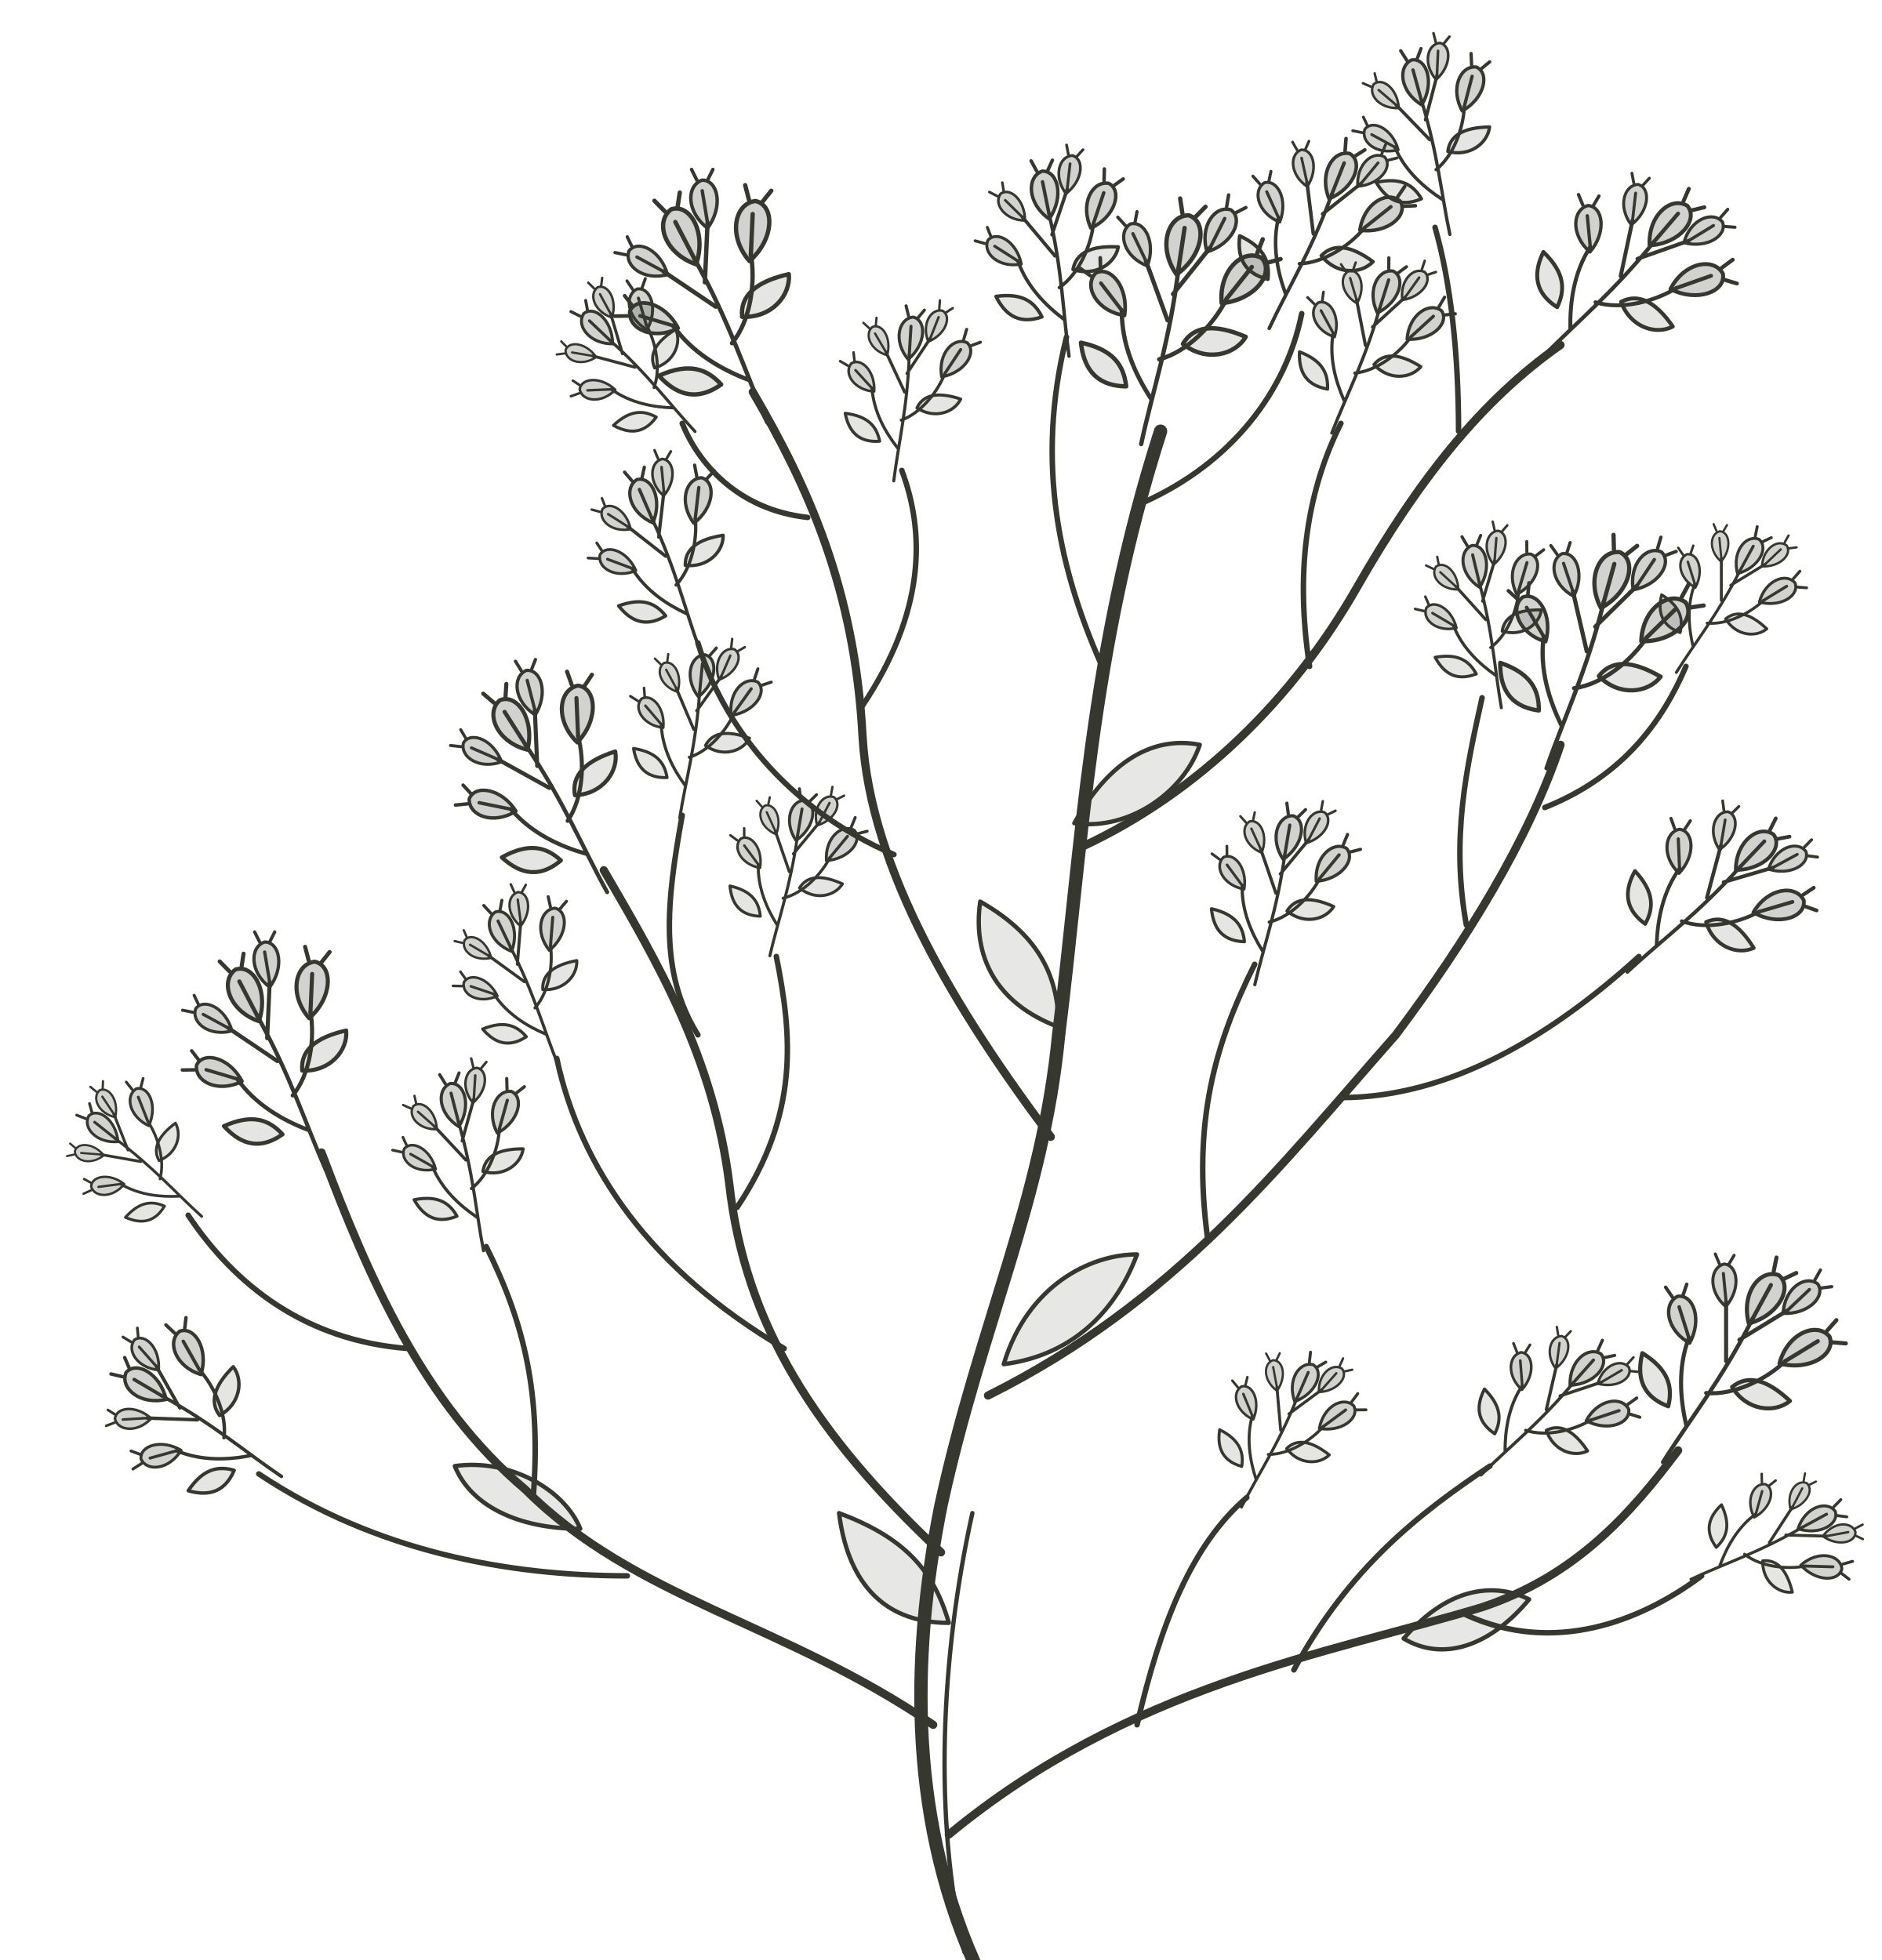
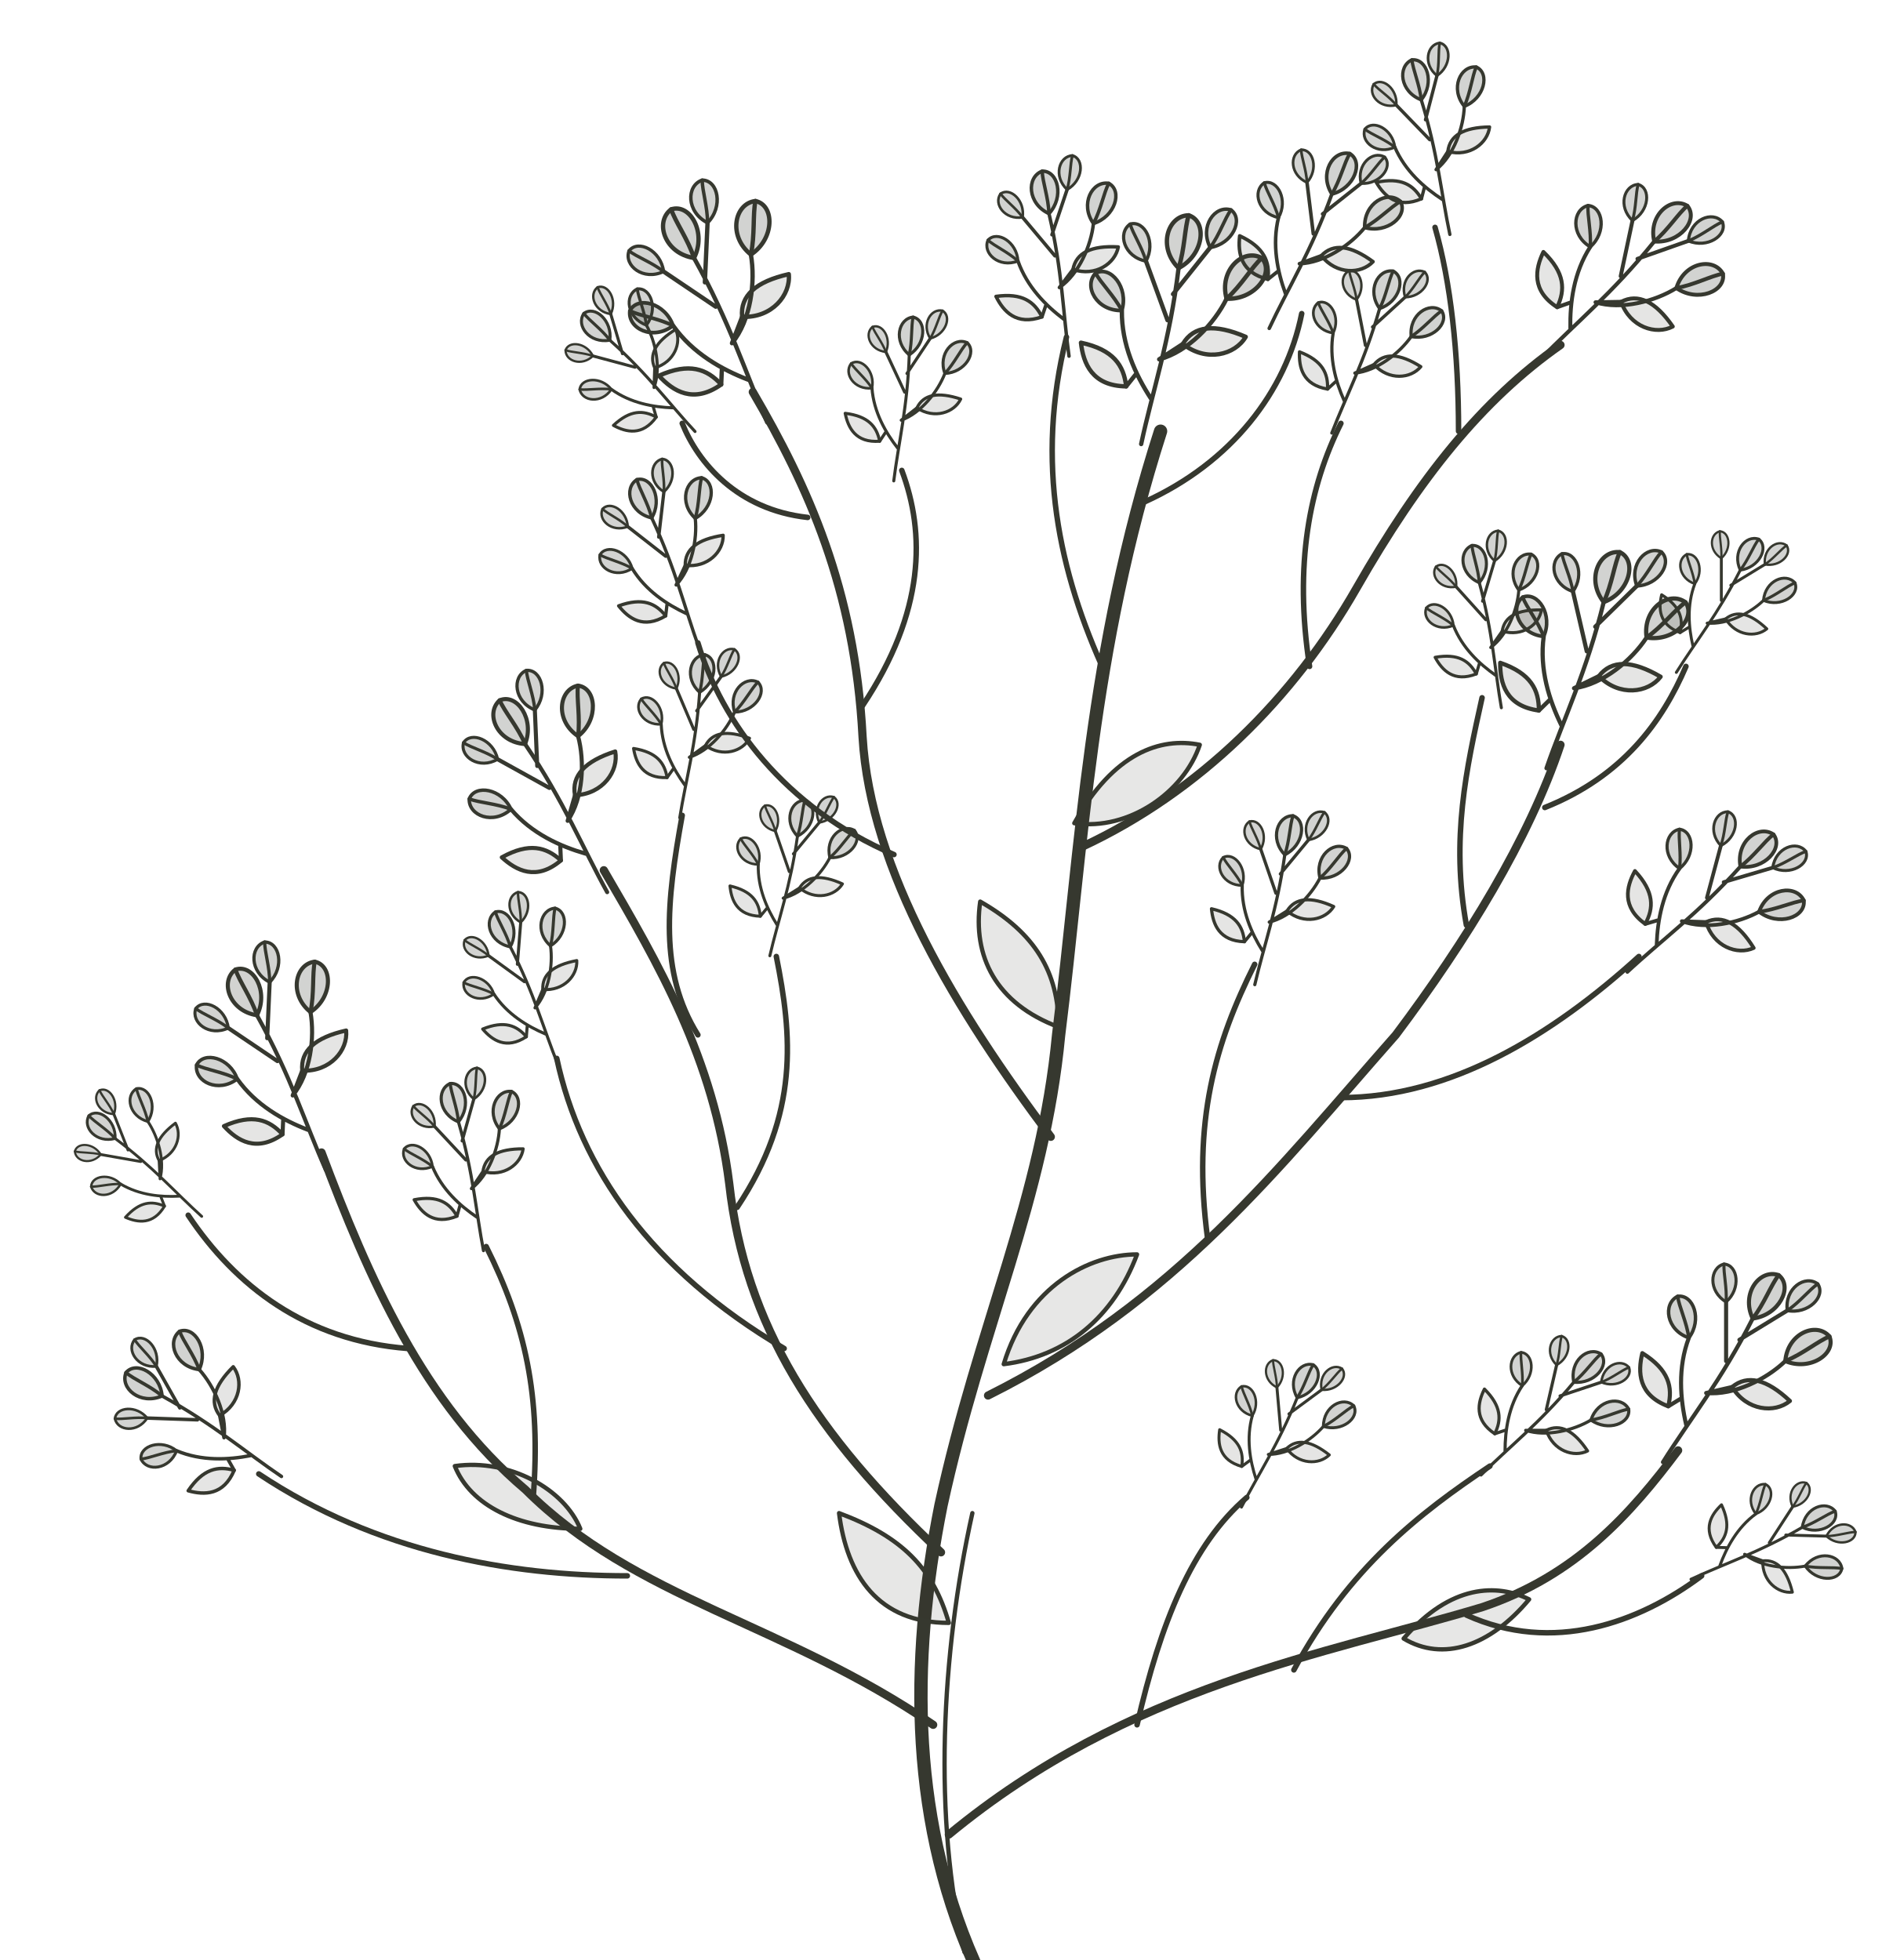
<svg xmlns="http://www.w3.org/2000/svg" width="240" height="250" viewBox="0 0 240 250" fill="none">
  <defs>
    <g id="pod" stroke="#36382f" stroke-width=".65">
-       <path d="M0 1C-4-2-4-7-1-8C2-8 3-3 0 1Z" fill="#36382f" fill-opacity=".22" />
-       <path d="M0 0-1-6M-2-8-3-10M0-8 1-10" />
+       <path d="M0 0C-4-2-4-7-1-8C2-8 3-3 0 0Z" fill="#36382f" fill-opacity=".22" />
+       <path d="M0 0C0-3-1-6-1-8" />
    </g>
    <g id="sprig" stroke="#36382f" stroke-width=".65" stroke-linecap="round" stroke-linejoin="round">
-       <path d="M0 14C0 6 1-2 0-13M0 7C-3 4-6 0-7-5M0 1C4-1 7-6 8-10M0-5-5-13M0-9 4-17" />
+       <path d="M0 14C0 6 1-2 0-13M0 7C-3 4-6 0-7-5M0 1C4-1 7-6 8-10M0-5-5-13M0-9 4-17M-3 4-4 6M0 1 3-2" />
      <use href="#pod" transform="translate(0 -13) rotate(6)" />
      <use href="#pod" transform="translate(-7 -5) rotate(-40) scale(.85)" />
      <use href="#pod" transform="translate(8 -10) rotate(36)" />
      <use href="#pod" transform="translate(-5 -13) rotate(-28) scale(.75)" />
      <use href="#pod" transform="translate(4 -17) rotate(24) scale(.8)" />
      <path d="M-4 6C-9 7-11 4-12 1C-7 1-5 3-4 6ZM3-2C7 0 11-2 12-5C7-6 4-5 3-2Z" fill="#36382f" fill-opacity=".13" />
    </g>
  </defs>
  <g stroke="#36382f" stroke-linecap="round" stroke-linejoin="round">
    <path d="M125 252C116 233 116 212 120 192C125 169 133 153 135 132C138 108 139 83 148 55" stroke-width="1.7" />
    <path d="M123 249C119 232 120 211 124 193" stroke-width=".55" />
    <g stroke-width="1.05">
      <path d="M119 220C100 207 81 204 67 190C54 179 47 163 41 147" />
      <path d="M120 198C104 183 95 169 93 151C91 135 84 123 77 111" />
      <path d="M126 178C150 166 163 149 178 132C187 120 195 107 199 95" />
      <path d="M134 145C122 129 111 111 110 94C109 75 103 62 96 50" />
      <path d="M138 108C153 101 165 89 173 75C181 61 189 51 199 44" />
      <path d="M121 234C144 215 169 211 189 205C201 201 208 193 214 185" />
    </g>
    <g stroke-width=".7">
      <path d="M80 201C65 201 48 198 33 188M68 191C69 178 67 169 62 159M52 172C39 171 30 164 24 155" />
      <path d="M100 172C83 162 74 149 71 135M94 154C102 142 101 132 99 122M89 132C84 124 85 115 87 104" />
      <path d="M154 158C152 143 155 133 160 123M171 140C185 140 198 132 209 122M187 118C185 107 187 98 189 89M197 103C207 99 212 92 215 85" />
      <path d="M114 109C100 103 92 92 89 82M110 90C118 78 118 68 115 60M103 66C94 65 89 59 87 54" />
      <path d="M141 86C135 73 132 59 136 43M146 64C157 59 164 50 166 40M167 85C165 72 167 62 171 54M186 55C186 45 185 36 183 29" />
      <path d="M145 220C148 207 152 197 159 191M165 213C172 200 181 193 190 187M187 206C198 211 209 207 217 201" />
    </g>
    <g stroke-width=".55" fill="#36382f" fill-opacity=".12">
      <path d="M121 207C112 207 108 201 107 193C115 196 119 200 121 207Z" />
      <path d="M128 174C131 164 139 160 145 160C142 168 136 173 128 174Z" />
      <path d="M135 131C127 128 124 122 125 115C132 119 135 124 135 131Z" />
      <path d="M137 105C142 96 148 94 153 95C151 101 144 106 137 105Z" />
      <path d="M74 195C66 195 60 192 58 187C65 186 72 190 74 195Z" />
      <path d="M179 209C185 202 191 202 195 204C190 210 184 212 179 209Z" />
    </g>
  </g>
  <g>
    <use href="#sprig" transform="translate(148 45) rotate(12) scale(.85)" />
    <use href="#sprig" transform="translate(135 36) rotate(-8) scale(.68)" />
    <use href="#sprig" transform="translate(166 33) rotate(25) scale(.7)" />
    <use href="#sprig" transform="translate(183 21) rotate(-12) scale(.65)" />
    <use href="#sprig" transform="translate(204 38) rotate(44) scale(.77)" />
    <use href="#sprig" transform="translate(173 47) rotate(21) scale(.63)" />
    <use href="#sprig" transform="translate(93 43) rotate(-24) scale(.85)" />
    <use href="#sprig" transform="translate(115 53) rotate(7) scale(.6)" />
    <use href="#sprig" transform="translate(83 49) rotate(-43) scale(.59)" />
    <use href="#sprig" transform="translate(86 74) rotate(-20) scale(.65)" />
    <use href="#sprig" transform="translate(72 104) rotate(-29) scale(.8)" />
    <use href="#sprig" transform="translate(88 96) rotate(9) scale(.6)" />
    <use href="#sprig" transform="translate(100 114) rotate(13) scale(.58)" />
    <use href="#sprig" transform="translate(68 128) rotate(-22) scale(.6)" />
    <use href="#sprig" transform="translate(37 139) rotate(-24) scale(.8)" />
    <use href="#sprig" transform="translate(60 151) rotate(-11) scale(.62)" />
    <use href="#sprig" transform="translate(20 150) rotate(-48) scale(.55)" />
    <use href="#sprig" transform="translate(28 183) rotate(-56) scale(.68)" />
    <use href="#sprig" transform="translate(201 87) rotate(19) scale(.83)" />
    <use href="#sprig" transform="translate(190 82) rotate(-10) scale(.6)" />
    <use href="#sprig" transform="translate(218 79) rotate(32) scale(.57)" />
    <use href="#sprig" transform="translate(215 117) rotate(47) scale(.73)" />
    <use href="#sprig" transform="translate(162 117) rotate(13) scale(.63)" />
    <use href="#sprig" transform="translate(162 185) rotate(27) scale(.58)" />
    <use href="#sprig" transform="translate(195 182) rotate(45) scale(.62)" />
    <use href="#sprig" transform="translate(218 177) rotate(32) scale(.8)" />
    <use href="#sprig" transform="translate(223 198) rotate(65) scale(.58)" />
  </g>
</svg>
